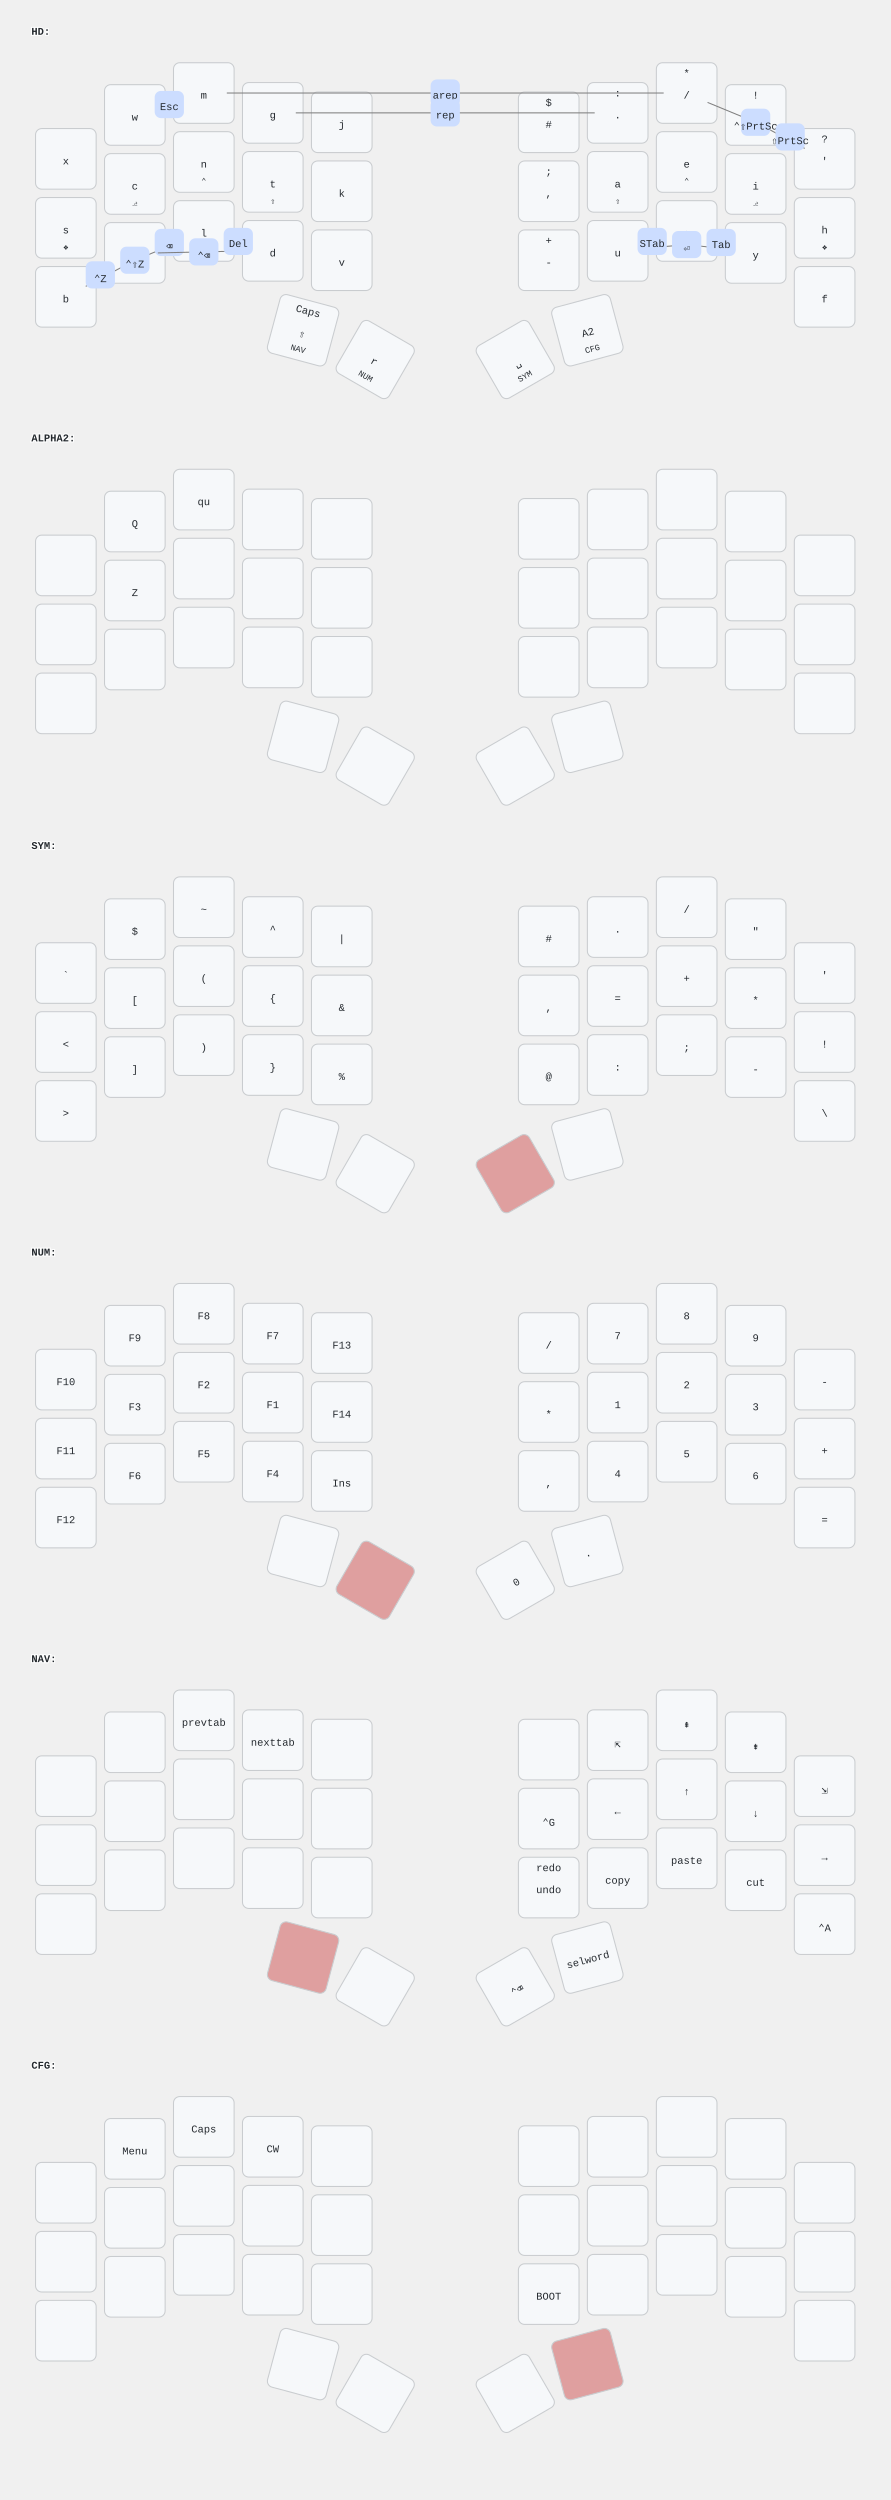
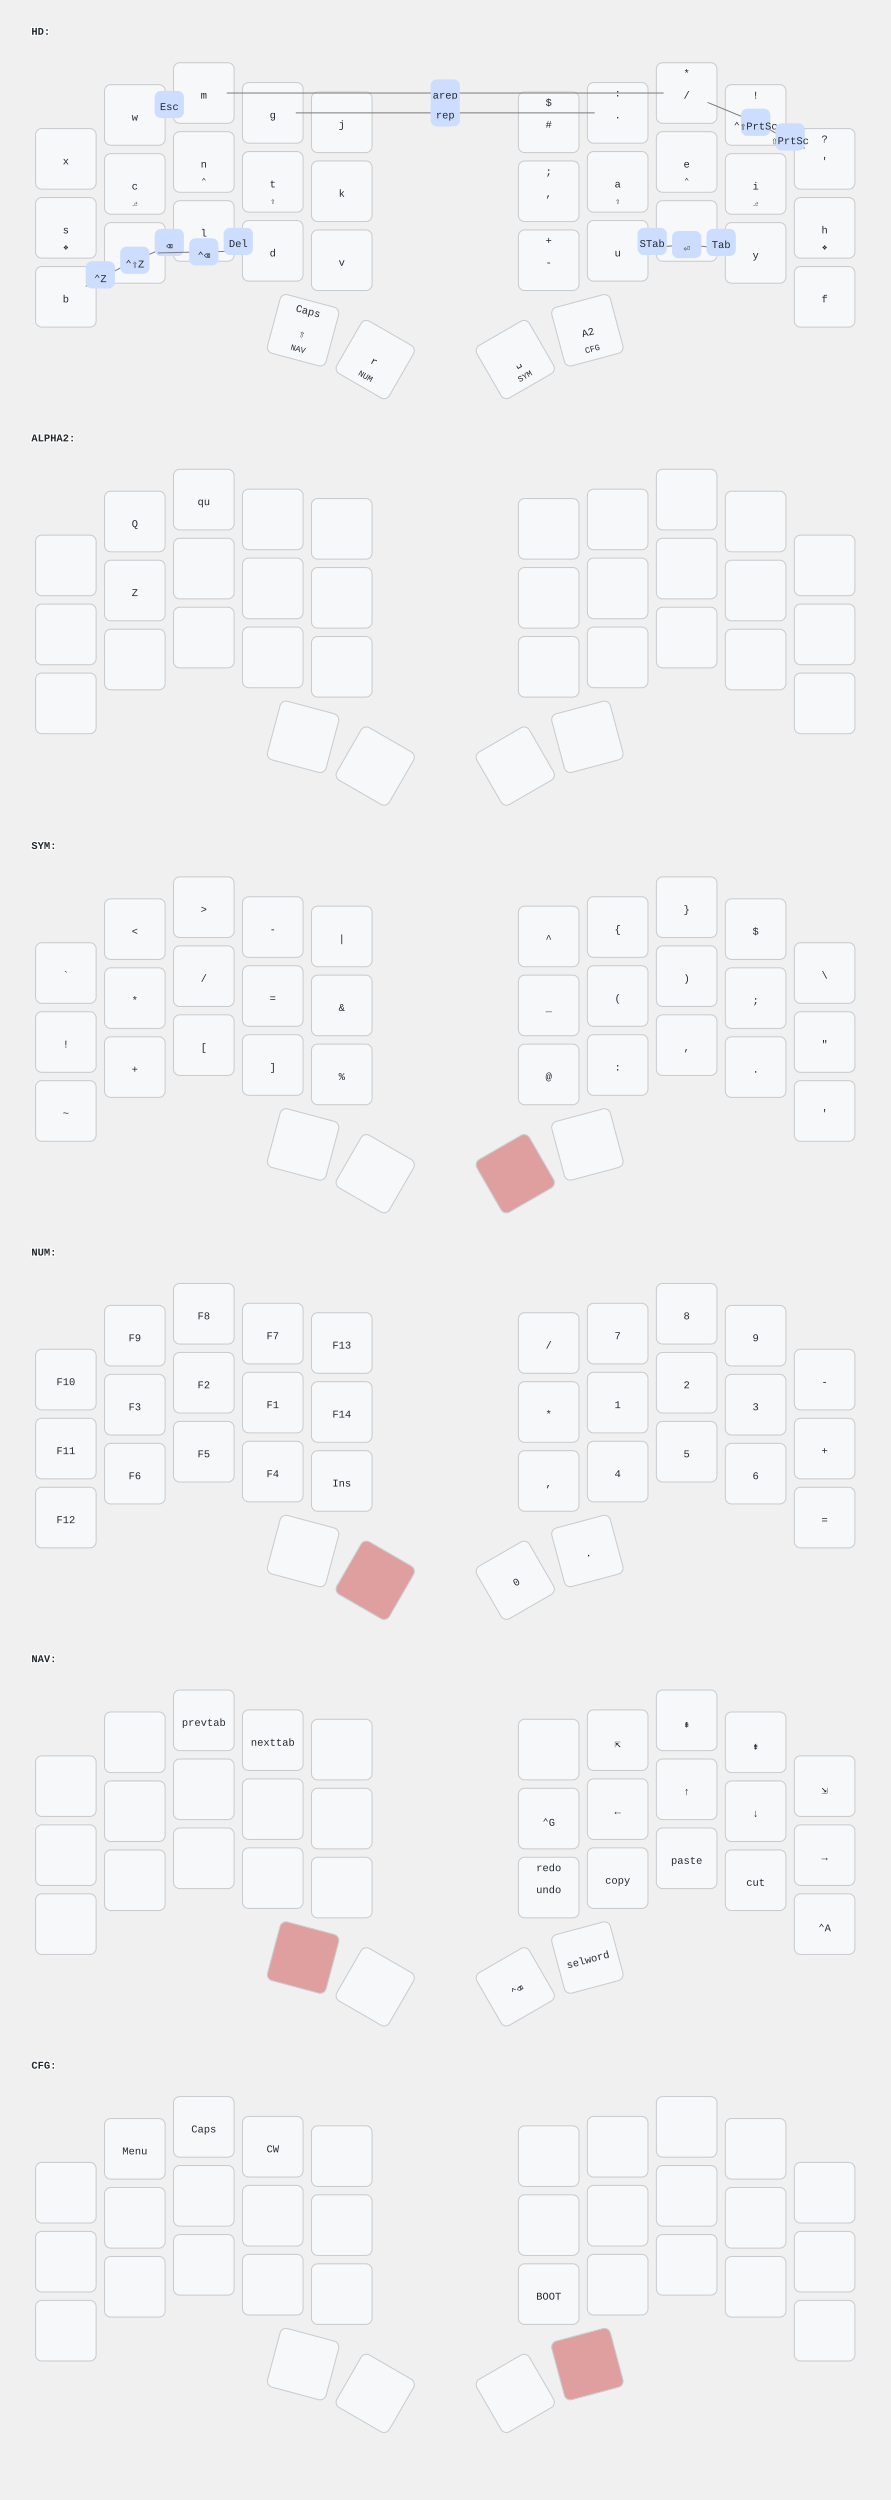
<svg xmlns="http://www.w3.org/2000/svg" width="852" height="2392" viewBox="0 0 852 2392" class="keymap">
  <style>/* inherit to force styles through use tags */
svg path {
    fill: inherit;
}

/* font and background color specifications */
svg.keymap {
    font-family: SFMono-Regular,Consolas,Liberation Mono,Menlo,monospace;
    font-size: 10px;
    font-kerning: normal;
    text-rendering: optimizeLegibility;
    fill: #24292e;
}

/* default key styling */
rect.key {
    fill: #f6f8fa;
    stroke: #c9cccf;
    stroke-width: 1;
}

/* default key side styling, only used is draw_key_sides is set */
rect.side {
    filter: brightness(90%);
}

/* color accent for combo boxes */
rect.combo, rect.combo-separate {
    fill: #cdf;
}

/* color accent for held keys */
rect.held, rect.combo.held {
    fill: #df9f9f;
}

/* color accent for ghost (optional) keys */
rect.ghost, rect.combo.ghost {
    stroke-dasharray: 4, 4;
    stroke-width: 2;
}

text {
    text-anchor: middle;
    dominant-baseline: hanging;
}

/* styling for layer labels */
text.label {
    font-weight: bold;
    text-anchor: start;
    stroke: white;
    stroke-width: 2;
    paint-order: stroke;
}

/* styling for combo tap, and key hold/shifted label text */
text.combo, text.hold, text.shifted {
    font-size: 10px;
}

/* styling for hold label text */
text.hold {
    font-size: 8px;
}

text.hold {
    text-anchor: middle;
    dominant-baseline: auto;
}

text.shifted {
    text-anchor: middle;
    dominant-baseline: hanging;
}

/* styling for hold/shifted label text in combo box */
text.combo.hold, text.combo.shifted {
    font-size: 8px;
}

/* lighter symbol for transparent keys */
text.trans {
    fill: #7b7e81;
}

/* styling for combo dendrons */
path.combo {
    stroke-width: 1;
    stroke: gray;
    fill: none;
}

/* Start Tabler Icons Cleanup */
/* cannot use height/width with glyphs */
.icon-tabler &gt; path {
    fill: inherit;
    stroke: inherit;
    stroke-width: 2;
}
/* hide tabler's default box */
.icon-tabler &gt; path[stroke="none"][fill="none"] {
    visibility: hidden;
}
/* End Tabler Icons Cleanup */
</style>
  <g transform="translate(30, 0)" class="layer-HD">
    <text x="0" y="28" class="label" id="HD">HD:</text>
    <g transform="translate(0, 56)">
      <g transform="translate(33, 96)" class="key keypos-0">
        <rect rx="6" ry="6" x="-29" y="-29" width="58" height="58" class="key" />
        <text x="0" y="0" class="key tap">x</text>
      </g>
      <g transform="translate(99, 54)" class="key keypos-1">
        <rect rx="6" ry="6" x="-29" y="-29" width="58" height="58" class="key" />
        <text x="0" y="0" class="key tap">w</text>
      </g>
      <g transform="translate(165, 33)" class="key keypos-2">
        <rect rx="6" ry="6" x="-29" y="-29" width="58" height="58" class="key" />
        <text x="0" y="0" class="key tap">m</text>
      </g>
      <g transform="translate(231, 52)" class="key keypos-3">
        <rect rx="6" ry="6" x="-29" y="-29" width="58" height="58" class="key" />
        <text x="0" y="0" class="key tap">g</text>
      </g>
      <g transform="translate(297, 61)" class="key keypos-4">
        <rect rx="6" ry="6" x="-29" y="-29" width="58" height="58" class="key" />
        <text x="0" y="0" class="key tap">j</text>
      </g>
      <g transform="translate(495, 61)" class="key keypos-5">
        <rect rx="6" ry="6" x="-29" y="-29" width="58" height="58" class="key" />
        <text x="0" y="0" class="key tap">#</text>
        <text x="0" y="-21" class="key shifted">$</text>
      </g>
      <g transform="translate(561, 52)" class="key keypos-6">
        <rect rx="6" ry="6" x="-29" y="-29" width="58" height="58" class="key" />
        <text x="0" y="0" class="key tap">.</text>
        <text x="0" y="-21" class="key shifted">:</text>
      </g>
      <g transform="translate(627, 33)" class="key keypos-7">
        <rect rx="6" ry="6" x="-29" y="-29" width="58" height="58" class="key" />
        <text x="0" y="0" class="key tap">/</text>
        <text x="0" y="-21" class="key shifted">*</text>
      </g>
      <g transform="translate(693, 54)" class="key keypos-8">
        <rect rx="6" ry="6" x="-29" y="-29" width="58" height="58" class="key" />
        <text x="0" y="0" class="key tap">"</text>
        <text x="0" y="-21" class="key shifted">!</text>
      </g>
      <g transform="translate(759, 96)" class="key keypos-9">
        <rect rx="6" ry="6" x="-29" y="-29" width="58" height="58" class="key" />
        <text x="0" y="0" class="key tap">'</text>
        <text x="0" y="-21" class="key shifted">?</text>
      </g>
      <g transform="translate(33, 162)" class="key keypos-10">
        <rect rx="6" ry="6" x="-29" y="-29" width="58" height="58" class="key" />
        <text x="0" y="0" class="key tap">s</text>
        <text x="0" y="21" class="key hold">❖</text>
      </g>
      <g transform="translate(99, 120)" class="key keypos-11">
        <rect rx="6" ry="6" x="-29" y="-29" width="58" height="58" class="key" />
        <text x="0" y="0" class="key tap">c</text>
        <text x="0" y="21" class="key hold">⎇</text>
      </g>
      <g transform="translate(165, 99)" class="key keypos-12">
        <rect rx="6" ry="6" x="-29" y="-29" width="58" height="58" class="key" />
        <text x="0" y="0" class="key tap">n</text>
        <text x="0" y="21" class="key hold">⌃</text>
      </g>
      <g transform="translate(231, 118)" class="key keypos-13">
        <rect rx="6" ry="6" x="-29" y="-29" width="58" height="58" class="key" />
        <text x="0" y="0" class="key tap">t</text>
        <text x="0" y="21" class="key hold">⇧</text>
      </g>
      <g transform="translate(297, 127)" class="key keypos-14">
        <rect rx="6" ry="6" x="-29" y="-29" width="58" height="58" class="key" />
        <text x="0" y="0" class="key tap">k</text>
      </g>
      <g transform="translate(495, 127)" class="key keypos-15">
        <rect rx="6" ry="6" x="-29" y="-29" width="58" height="58" class="key" />
        <text x="0" y="0" class="key tap">,</text>
        <text x="0" y="-21" class="key shifted">;</text>
      </g>
      <g transform="translate(561, 118)" class="key keypos-16">
        <rect rx="6" ry="6" x="-29" y="-29" width="58" height="58" class="key" />
        <text x="0" y="0" class="key tap">a</text>
        <text x="0" y="21" class="key hold">⇧</text>
      </g>
      <g transform="translate(627, 99)" class="key keypos-17">
        <rect rx="6" ry="6" x="-29" y="-29" width="58" height="58" class="key" />
        <text x="0" y="0" class="key tap">e</text>
        <text x="0" y="21" class="key hold">⌃</text>
      </g>
      <g transform="translate(693, 120)" class="key keypos-18">
        <rect rx="6" ry="6" x="-29" y="-29" width="58" height="58" class="key" />
        <text x="0" y="0" class="key tap">i</text>
        <text x="0" y="21" class="key hold">⎇</text>
      </g>
      <g transform="translate(759, 162)" class="key keypos-19">
        <rect rx="6" ry="6" x="-29" y="-29" width="58" height="58" class="key" />
        <text x="0" y="0" class="key tap">h</text>
        <text x="0" y="21" class="key hold">❖</text>
      </g>
      <g transform="translate(33, 228)" class="key keypos-20">
        <rect rx="6" ry="6" x="-29" y="-29" width="58" height="58" class="key" />
        <text x="0" y="0" class="key tap">b</text>
      </g>
      <g transform="translate(99, 186)" class="key keypos-21">
        <rect rx="6" ry="6" x="-29" y="-29" width="58" height="58" class="key" />
        <text x="0" y="0" class="key tap">p</text>
      </g>
      <g transform="translate(165, 165)" class="key keypos-22">
        <rect rx="6" ry="6" x="-29" y="-29" width="58" height="58" class="key" />
        <text x="0" y="0" class="key tap">l</text>
      </g>
      <g transform="translate(231, 184)" class="key keypos-23">
        <rect rx="6" ry="6" x="-29" y="-29" width="58" height="58" class="key" />
        <text x="0" y="0" class="key tap">d</text>
      </g>
      <g transform="translate(297, 193)" class="key keypos-24">
        <rect rx="6" ry="6" x="-29" y="-29" width="58" height="58" class="key" />
        <text x="0" y="0" class="key tap">v</text>
      </g>
      <g transform="translate(495, 193)" class="key keypos-25">
        <rect rx="6" ry="6" x="-29" y="-29" width="58" height="58" class="key" />
        <text x="0" y="0" class="key tap">-</text>
        <text x="0" y="-21" class="key shifted">+</text>
      </g>
      <g transform="translate(561, 184)" class="key keypos-26">
        <rect rx="6" ry="6" x="-29" y="-29" width="58" height="58" class="key" />
        <text x="0" y="0" class="key tap">u</text>
      </g>
      <g transform="translate(627, 165)" class="key keypos-27">
        <rect rx="6" ry="6" x="-29" y="-29" width="58" height="58" class="key" />
        <text x="0" y="0" class="key tap">o</text>
      </g>
      <g transform="translate(693, 186)" class="key keypos-28">
        <rect rx="6" ry="6" x="-29" y="-29" width="58" height="58" class="key" />
        <text x="0" y="0" class="key tap">y</text>
      </g>
      <g transform="translate(759, 228)" class="key keypos-29">
        <rect rx="6" ry="6" x="-29" y="-29" width="58" height="58" class="key" />
        <text x="0" y="0" class="key tap">f</text>
      </g>
      <g transform="translate(260, 260) rotate(15.0)" class="key keypos-30">
        <rect rx="6" ry="6" x="-29" y="-29" width="58" height="58" class="key" />
        <text x="0" y="0" class="key tap">⇧</text>
        <a href="#NAV">
          <text x="0" y="21" class="key hold layer-activator">NAV</text>
        </a>
        <text x="0" y="-21" class="key shifted">Caps</text>
      </g>
      <g transform="translate(329, 288) rotate(30.0)" class="key keypos-31">
        <rect rx="6" ry="6" x="-29" y="-29" width="58" height="58" class="key" />
        <text x="0" y="0" class="key tap">r</text>
        <a href="#NUM">
          <text x="0" y="21" class="key hold layer-activator">NUM</text>
        </a>
      </g>
      <g transform="translate(463, 288) rotate(-30.0)" class="key keypos-32">
        <rect rx="6" ry="6" x="-29" y="-29" width="58" height="58" class="key" />
        <text x="0" y="0" class="key tap">␣</text>
        <a href="#SYM">
          <text x="0" y="21" class="key hold layer-activator">SYM</text>
        </a>
      </g>
      <g transform="translate(532, 260) rotate(-15.0)" class="key keypos-33">
        <rect rx="6" ry="6" x="-29" y="-29" width="58" height="58" class="key" />
        <text x="0" y="0" class="key tap">A2</text>
        <a href="#CFG">
          <text x="0" y="21" class="key hold layer-activator">CFG</text>
        </a>
      </g>
      <g class="combo combopos-0">
        <rect rx="6" ry="6" x="118" y="31" width="28" height="26" class="combo" />
        <text x="132" y="44" class="combo tap">Esc</text>
      </g>
      <g class="combo combopos-1">
        <path d="M396,33 l-209,0" class="combo" />
        <path d="M396,33 l209,0" class="combo" />
        <rect rx="6" ry="6" x="382" y="20" width="28" height="26" class="combo" />
        <text x="396" y="33" class="combo tap">arep</text>
      </g>
      <g class="combo combopos-2">
        <path d="M396,52 l-143,0" class="combo" />
        <path d="M396,52 l143,0" class="combo" />
        <rect rx="6" ry="6" x="382" y="39" width="28" height="26" class="combo" />
        <text x="396" y="52" class="combo tap">rep</text>
      </g>
      <g class="combo combopos-3">
        <path d="M693,61 l-46,-19" class="combo" />
        <path d="M693,61 l47,25" class="combo" />
        <rect rx="6" ry="6" x="679" y="48" width="28" height="26" class="combo" />
        <text x="693" y="61" class="combo tap">⌃⇧PrtSc</text>
      </g>
      <g class="combo combopos-4">
        <rect rx="6" ry="6" x="712" y="62" width="28" height="26" class="combo" />
        <text x="726" y="75" class="combo tap">⇧PrtSc</text>
      </g>
      <g class="combo combopos-5">
        <path d="M99,193 l-47,25" class="combo" />
        <path d="M99,193 l46,-19" class="combo" />
        <rect rx="6" ry="6" x="85" y="180" width="28" height="26" class="combo" />
        <text x="99" y="193" class="combo tap">⌃⇧Z</text>
      </g>
      <g class="combo combopos-6">
        <rect rx="6" ry="6" x="52" y="194" width="28" height="26" class="combo" />
        <text x="66" y="207" class="combo tap">⌃Z</text>
      </g>
      <g class="combo combopos-7">
        <rect rx="6" ry="6" x="118" y="163" width="28" height="26" class="combo" />
        <text x="132" y="176" class="combo tap">⌫</text>
      </g>
      <g class="combo combopos-8">
        <path d="M165,185 l-44,1" class="combo" />
        <path d="M165,185 l44,-1" class="combo" />
        <rect rx="6" ry="6" x="151" y="172" width="28" height="26" class="combo" />
        <text x="165" y="185" class="combo tap">⌃⌫</text>
      </g>
      <g class="combo combopos-9">
        <rect rx="6" ry="6" x="184" y="162" width="28" height="26" class="combo" />
        <text x="198" y="175" class="combo tap">Del</text>
      </g>
      <g class="combo combopos-10">
        <path d="M627,178 l-44,4" class="combo" />
        <path d="M627,178 l44,5" class="combo" />
        <rect rx="6" ry="6" x="613" y="165" width="28" height="26" class="combo" />
        <text x="627" y="178" class="combo tap">⏎</text>
      </g>
      <g class="combo combopos-11">
        <rect rx="6" ry="6" x="580" y="162" width="28" height="26" class="combo" />
        <text x="594" y="175" class="combo tap">STab</text>
      </g>
      <g class="combo combopos-12">
        <rect rx="6" ry="6" x="646" y="163" width="28" height="26" class="combo" />
        <text x="660" y="176" class="combo tap">Tab</text>
      </g>
    </g>
  </g>
  <g transform="translate(30, 389)" class="layer-ALPHA2">
    <text x="0" y="28" class="label" id="ALPHA2">ALPHA2:</text>
    <g transform="translate(0, 56)">
      <g transform="translate(33, 96)" class="key keypos-0">
        <rect rx="6" ry="6" x="-29" y="-29" width="58" height="58" class="key" />
      </g>
      <g transform="translate(99, 54)" class="key keypos-1">
        <rect rx="6" ry="6" x="-29" y="-29" width="58" height="58" class="key" />
        <text x="0" y="0" class="key tap">Q</text>
      </g>
      <g transform="translate(165, 33)" class="key keypos-2">
        <rect rx="6" ry="6" x="-29" y="-29" width="58" height="58" class="key" />
        <text x="0" y="0" class="key tap">qu</text>
      </g>
      <g transform="translate(231, 52)" class="key keypos-3">
        <rect rx="6" ry="6" x="-29" y="-29" width="58" height="58" class="key" />
      </g>
      <g transform="translate(297, 61)" class="key keypos-4">
        <rect rx="6" ry="6" x="-29" y="-29" width="58" height="58" class="key" />
      </g>
      <g transform="translate(495, 61)" class="key keypos-5">
        <rect rx="6" ry="6" x="-29" y="-29" width="58" height="58" class="key" />
      </g>
      <g transform="translate(561, 52)" class="key keypos-6">
        <rect rx="6" ry="6" x="-29" y="-29" width="58" height="58" class="key" />
      </g>
      <g transform="translate(627, 33)" class="key keypos-7">
        <rect rx="6" ry="6" x="-29" y="-29" width="58" height="58" class="key" />
      </g>
      <g transform="translate(693, 54)" class="key keypos-8">
        <rect rx="6" ry="6" x="-29" y="-29" width="58" height="58" class="key" />
      </g>
      <g transform="translate(759, 96)" class="key keypos-9">
        <rect rx="6" ry="6" x="-29" y="-29" width="58" height="58" class="key" />
      </g>
      <g transform="translate(33, 162)" class="key keypos-10">
        <rect rx="6" ry="6" x="-29" y="-29" width="58" height="58" class="key" />
      </g>
      <g transform="translate(99, 120)" class="key keypos-11">
        <rect rx="6" ry="6" x="-29" y="-29" width="58" height="58" class="key" />
        <text x="0" y="0" class="key tap">Z</text>
      </g>
      <g transform="translate(165, 99)" class="key keypos-12">
        <rect rx="6" ry="6" x="-29" y="-29" width="58" height="58" class="key" />
      </g>
      <g transform="translate(231, 118)" class="key keypos-13">
        <rect rx="6" ry="6" x="-29" y="-29" width="58" height="58" class="key" />
      </g>
      <g transform="translate(297, 127)" class="key keypos-14">
        <rect rx="6" ry="6" x="-29" y="-29" width="58" height="58" class="key" />
      </g>
      <g transform="translate(495, 127)" class="key keypos-15">
        <rect rx="6" ry="6" x="-29" y="-29" width="58" height="58" class="key" />
      </g>
      <g transform="translate(561, 118)" class="key keypos-16">
        <rect rx="6" ry="6" x="-29" y="-29" width="58" height="58" class="key" />
      </g>
      <g transform="translate(627, 99)" class="key keypos-17">
        <rect rx="6" ry="6" x="-29" y="-29" width="58" height="58" class="key" />
      </g>
      <g transform="translate(693, 120)" class="key keypos-18">
        <rect rx="6" ry="6" x="-29" y="-29" width="58" height="58" class="key" />
      </g>
      <g transform="translate(759, 162)" class="key keypos-19">
        <rect rx="6" ry="6" x="-29" y="-29" width="58" height="58" class="key" />
      </g>
      <g transform="translate(33, 228)" class="key keypos-20">
        <rect rx="6" ry="6" x="-29" y="-29" width="58" height="58" class="key" />
      </g>
      <g transform="translate(99, 186)" class="key keypos-21">
        <rect rx="6" ry="6" x="-29" y="-29" width="58" height="58" class="key" />
      </g>
      <g transform="translate(165, 165)" class="key keypos-22">
        <rect rx="6" ry="6" x="-29" y="-29" width="58" height="58" class="key" />
      </g>
      <g transform="translate(231, 184)" class="key keypos-23">
        <rect rx="6" ry="6" x="-29" y="-29" width="58" height="58" class="key" />
      </g>
      <g transform="translate(297, 193)" class="key keypos-24">
        <rect rx="6" ry="6" x="-29" y="-29" width="58" height="58" class="key" />
      </g>
      <g transform="translate(495, 193)" class="key keypos-25">
        <rect rx="6" ry="6" x="-29" y="-29" width="58" height="58" class="key" />
      </g>
      <g transform="translate(561, 184)" class="key keypos-26">
        <rect rx="6" ry="6" x="-29" y="-29" width="58" height="58" class="key" />
      </g>
      <g transform="translate(627, 165)" class="key keypos-27">
        <rect rx="6" ry="6" x="-29" y="-29" width="58" height="58" class="key" />
      </g>
      <g transform="translate(693, 186)" class="key keypos-28">
        <rect rx="6" ry="6" x="-29" y="-29" width="58" height="58" class="key" />
      </g>
      <g transform="translate(759, 228)" class="key keypos-29">
        <rect rx="6" ry="6" x="-29" y="-29" width="58" height="58" class="key" />
      </g>
      <g transform="translate(260, 260) rotate(15.0)" class="key keypos-30">
        <rect rx="6" ry="6" x="-29" y="-29" width="58" height="58" class="key" />
      </g>
      <g transform="translate(329, 288) rotate(30.0)" class="key keypos-31">
        <rect rx="6" ry="6" x="-29" y="-29" width="58" height="58" class="key" />
      </g>
      <g transform="translate(463, 288) rotate(-30.0)" class="key keypos-32">
        <rect rx="6" ry="6" x="-29" y="-29" width="58" height="58" class="key" />
      </g>
      <g transform="translate(532, 260) rotate(-15.0)" class="key keypos-33">
        <rect rx="6" ry="6" x="-29" y="-29" width="58" height="58" class="key" />
      </g>
    </g>
  </g>
  <g transform="translate(30, 779)" class="layer-SYM">
    <text x="0" y="28" class="label" id="SYM">SYM:</text>
    <g transform="translate(0, 56)">
      <g transform="translate(33, 96)" class="key keypos-0">
        <rect rx="6" ry="6" x="-29" y="-29" width="58" height="58" class="key" />
        <text x="0" y="0" class="key tap">`</text>
      </g>
      <g transform="translate(99, 54)" class="key keypos-1">
        <rect rx="6" ry="6" x="-29" y="-29" width="58" height="58" class="key" />
+         <text x="0" y="0" class="key tap">&lt;</text>
+       </g>
+       <g transform="translate(165, 33)" class="key keypos-2">
+         <rect rx="6" ry="6" x="-29" y="-29" width="58" height="58" class="key" />
+         <text x="0" y="0" class="key tap">&gt;</text>
+       </g>
+       <g transform="translate(231, 52)" class="key keypos-3">
+         <rect rx="6" ry="6" x="-29" y="-29" width="58" height="58" class="key" />
+         <text x="0" y="0" class="key tap">-</text>
+       </g>
+       <g transform="translate(297, 61)" class="key keypos-4">
+         <rect rx="6" ry="6" x="-29" y="-29" width="58" height="58" class="key" />
+         <text x="0" y="0" class="key tap">|</text>
+       </g>
+       <g transform="translate(495, 61)" class="key keypos-5">
+         <rect rx="6" ry="6" x="-29" y="-29" width="58" height="58" class="key" />
+         <text x="0" y="0" class="key tap">^</text>
+       </g>
+       <g transform="translate(561, 52)" class="key keypos-6">
+         <rect rx="6" ry="6" x="-29" y="-29" width="58" height="58" class="key" />
+         <text x="0" y="0" class="key tap">{</text>
+       </g>
+       <g transform="translate(627, 33)" class="key keypos-7">
+         <rect rx="6" ry="6" x="-29" y="-29" width="58" height="58" class="key" />
+         <text x="0" y="0" class="key tap">}</text>
+       </g>
+       <g transform="translate(693, 54)" class="key keypos-8">
+         <rect rx="6" ry="6" x="-29" y="-29" width="58" height="58" class="key" />
        <text x="0" y="0" class="key tap">$</text>
      </g>
-       <g transform="translate(165, 33)" class="key keypos-2">
+       <g transform="translate(759, 96)" class="key keypos-9">
+         <rect rx="6" ry="6" x="-29" y="-29" width="58" height="58" class="key" />
+         <text x="0" y="0" class="key tap">\</text>
+       </g>
+       <g transform="translate(33, 162)" class="key keypos-10">
+         <rect rx="6" ry="6" x="-29" y="-29" width="58" height="58" class="key" />
+         <text x="0" y="0" class="key tap">!</text>
+       </g>
+       <g transform="translate(99, 120)" class="key keypos-11">
+         <rect rx="6" ry="6" x="-29" y="-29" width="58" height="58" class="key" />
+         <text x="0" y="0" class="key tap">*</text>
+       </g>
+       <g transform="translate(165, 99)" class="key keypos-12">
+         <rect rx="6" ry="6" x="-29" y="-29" width="58" height="58" class="key" />
+         <text x="0" y="0" class="key tap">/</text>
+       </g>
+       <g transform="translate(231, 118)" class="key keypos-13">
+         <rect rx="6" ry="6" x="-29" y="-29" width="58" height="58" class="key" />
+         <text x="0" y="0" class="key tap">=</text>
+       </g>
+       <g transform="translate(297, 127)" class="key keypos-14">
+         <rect rx="6" ry="6" x="-29" y="-29" width="58" height="58" class="key" />
+         <text x="0" y="0" class="key tap">&amp;</text>
+       </g>
+       <g transform="translate(495, 127)" class="key keypos-15">
+         <rect rx="6" ry="6" x="-29" y="-29" width="58" height="58" class="key" />
+         <text x="0" y="0" class="key tap">_</text>
+       </g>
+       <g transform="translate(561, 118)" class="key keypos-16">
+         <rect rx="6" ry="6" x="-29" y="-29" width="58" height="58" class="key" />
+         <text x="0" y="0" class="key tap">(</text>
+       </g>
+       <g transform="translate(627, 99)" class="key keypos-17">
+         <rect rx="6" ry="6" x="-29" y="-29" width="58" height="58" class="key" />
+         <text x="0" y="0" class="key tap">)</text>
+       </g>
+       <g transform="translate(693, 120)" class="key keypos-18">
+         <rect rx="6" ry="6" x="-29" y="-29" width="58" height="58" class="key" />
+         <text x="0" y="0" class="key tap">;</text>
+       </g>
+       <g transform="translate(759, 162)" class="key keypos-19">
+         <rect rx="6" ry="6" x="-29" y="-29" width="58" height="58" class="key" />
+         <text x="0" y="0" class="key tap">"</text>
+       </g>
+       <g transform="translate(33, 228)" class="key keypos-20">
        <rect rx="6" ry="6" x="-29" y="-29" width="58" height="58" class="key" />
        <text x="0" y="0" class="key tap">~</text>
      </g>
-       <g transform="translate(231, 52)" class="key keypos-3">
-         <rect rx="6" ry="6" x="-29" y="-29" width="58" height="58" class="key" />
-         <text x="0" y="0" class="key tap">^</text>
-       </g>
-       <g transform="translate(297, 61)" class="key keypos-4">
-         <rect rx="6" ry="6" x="-29" y="-29" width="58" height="58" class="key" />
-         <text x="0" y="0" class="key tap">|</text>
-       </g>
-       <g transform="translate(495, 61)" class="key keypos-5">
-         <rect rx="6" ry="6" x="-29" y="-29" width="58" height="58" class="key" />
-         <text x="0" y="0" class="key tap">#</text>
-       </g>
-       <g transform="translate(561, 52)" class="key keypos-6">
+       <g transform="translate(99, 186)" class="key keypos-21">
+         <rect rx="6" ry="6" x="-29" y="-29" width="58" height="58" class="key" />
+         <text x="0" y="0" class="key tap">+</text>
+       </g>
+       <g transform="translate(165, 165)" class="key keypos-22">
+         <rect rx="6" ry="6" x="-29" y="-29" width="58" height="58" class="key" />
+         <text x="0" y="0" class="key tap">[</text>
+       </g>
+       <g transform="translate(231, 184)" class="key keypos-23">
+         <rect rx="6" ry="6" x="-29" y="-29" width="58" height="58" class="key" />
+         <text x="0" y="0" class="key tap">]</text>
+       </g>
+       <g transform="translate(297, 193)" class="key keypos-24">
+         <rect rx="6" ry="6" x="-29" y="-29" width="58" height="58" class="key" />
+         <text x="0" y="0" class="key tap">%</text>
+       </g>
+       <g transform="translate(495, 193)" class="key keypos-25">
+         <rect rx="6" ry="6" x="-29" y="-29" width="58" height="58" class="key" />
+         <text x="0" y="0" class="key tap">@</text>
+       </g>
+       <g transform="translate(561, 184)" class="key keypos-26">
+         <rect rx="6" ry="6" x="-29" y="-29" width="58" height="58" class="key" />
+         <text x="0" y="0" class="key tap">:</text>
+       </g>
+       <g transform="translate(627, 165)" class="key keypos-27">
+         <rect rx="6" ry="6" x="-29" y="-29" width="58" height="58" class="key" />
+         <text x="0" y="0" class="key tap">,</text>
+       </g>
+       <g transform="translate(693, 186)" class="key keypos-28">
        <rect rx="6" ry="6" x="-29" y="-29" width="58" height="58" class="key" />
        <text x="0" y="0" class="key tap">.</text>
      </g>
-       <g transform="translate(627, 33)" class="key keypos-7">
-         <rect rx="6" ry="6" x="-29" y="-29" width="58" height="58" class="key" />
-         <text x="0" y="0" class="key tap">/</text>
-       </g>
-       <g transform="translate(693, 54)" class="key keypos-8">
-         <rect rx="6" ry="6" x="-29" y="-29" width="58" height="58" class="key" />
-         <text x="0" y="0" class="key tap">"</text>
-       </g>
-       <g transform="translate(759, 96)" class="key keypos-9">
+       <g transform="translate(759, 228)" class="key keypos-29">
        <rect rx="6" ry="6" x="-29" y="-29" width="58" height="58" class="key" />
        <text x="0" y="0" class="key tap">'</text>
-       </g>
-       <g transform="translate(33, 162)" class="key keypos-10">
-         <rect rx="6" ry="6" x="-29" y="-29" width="58" height="58" class="key" />
-         <text x="0" y="0" class="key tap">&lt;</text>
-       </g>
-       <g transform="translate(99, 120)" class="key keypos-11">
-         <rect rx="6" ry="6" x="-29" y="-29" width="58" height="58" class="key" />
-         <text x="0" y="0" class="key tap">[</text>
-       </g>
-       <g transform="translate(165, 99)" class="key keypos-12">
-         <rect rx="6" ry="6" x="-29" y="-29" width="58" height="58" class="key" />
-         <text x="0" y="0" class="key tap">(</text>
-       </g>
-       <g transform="translate(231, 118)" class="key keypos-13">
-         <rect rx="6" ry="6" x="-29" y="-29" width="58" height="58" class="key" />
-         <text x="0" y="0" class="key tap">{</text>
-       </g>
-       <g transform="translate(297, 127)" class="key keypos-14">
-         <rect rx="6" ry="6" x="-29" y="-29" width="58" height="58" class="key" />
-         <text x="0" y="0" class="key tap">&amp;</text>
-       </g>
-       <g transform="translate(495, 127)" class="key keypos-15">
-         <rect rx="6" ry="6" x="-29" y="-29" width="58" height="58" class="key" />
-         <text x="0" y="0" class="key tap">,</text>
-       </g>
-       <g transform="translate(561, 118)" class="key keypos-16">
-         <rect rx="6" ry="6" x="-29" y="-29" width="58" height="58" class="key" />
-         <text x="0" y="0" class="key tap">=</text>
-       </g>
-       <g transform="translate(627, 99)" class="key keypos-17">
-         <rect rx="6" ry="6" x="-29" y="-29" width="58" height="58" class="key" />
-         <text x="0" y="0" class="key tap">+</text>
-       </g>
-       <g transform="translate(693, 120)" class="key keypos-18">
-         <rect rx="6" ry="6" x="-29" y="-29" width="58" height="58" class="key" />
-         <text x="0" y="0" class="key tap">*</text>
-       </g>
-       <g transform="translate(759, 162)" class="key keypos-19">
-         <rect rx="6" ry="6" x="-29" y="-29" width="58" height="58" class="key" />
-         <text x="0" y="0" class="key tap">!</text>
-       </g>
-       <g transform="translate(33, 228)" class="key keypos-20">
-         <rect rx="6" ry="6" x="-29" y="-29" width="58" height="58" class="key" />
-         <text x="0" y="0" class="key tap">&gt;</text>
-       </g>
-       <g transform="translate(99, 186)" class="key keypos-21">
-         <rect rx="6" ry="6" x="-29" y="-29" width="58" height="58" class="key" />
-         <text x="0" y="0" class="key tap">]</text>
-       </g>
-       <g transform="translate(165, 165)" class="key keypos-22">
-         <rect rx="6" ry="6" x="-29" y="-29" width="58" height="58" class="key" />
-         <text x="0" y="0" class="key tap">)</text>
-       </g>
-       <g transform="translate(231, 184)" class="key keypos-23">
-         <rect rx="6" ry="6" x="-29" y="-29" width="58" height="58" class="key" />
-         <text x="0" y="0" class="key tap">}</text>
-       </g>
-       <g transform="translate(297, 193)" class="key keypos-24">
-         <rect rx="6" ry="6" x="-29" y="-29" width="58" height="58" class="key" />
-         <text x="0" y="0" class="key tap">%</text>
-       </g>
-       <g transform="translate(495, 193)" class="key keypos-25">
-         <rect rx="6" ry="6" x="-29" y="-29" width="58" height="58" class="key" />
-         <text x="0" y="0" class="key tap">@</text>
-       </g>
-       <g transform="translate(561, 184)" class="key keypos-26">
-         <rect rx="6" ry="6" x="-29" y="-29" width="58" height="58" class="key" />
-         <text x="0" y="0" class="key tap">:</text>
-       </g>
-       <g transform="translate(627, 165)" class="key keypos-27">
-         <rect rx="6" ry="6" x="-29" y="-29" width="58" height="58" class="key" />
-         <text x="0" y="0" class="key tap">;</text>
-       </g>
-       <g transform="translate(693, 186)" class="key keypos-28">
-         <rect rx="6" ry="6" x="-29" y="-29" width="58" height="58" class="key" />
-         <text x="0" y="0" class="key tap">-</text>
-       </g>
-       <g transform="translate(759, 228)" class="key keypos-29">
-         <rect rx="6" ry="6" x="-29" y="-29" width="58" height="58" class="key" />
-         <text x="0" y="0" class="key tap">\</text>
      </g>
      <g transform="translate(260, 260) rotate(15.0)" class="key keypos-30">
        <rect rx="6" ry="6" x="-29" y="-29" width="58" height="58" class="key" />
      </g>
      <g transform="translate(329, 288) rotate(30.0)" class="key keypos-31">
        <rect rx="6" ry="6" x="-29" y="-29" width="58" height="58" class="key" />
      </g>
      <g transform="translate(463, 288) rotate(-30.0)" class="key held keypos-32">
        <rect rx="6" ry="6" x="-29" y="-29" width="58" height="58" class="key held" />
      </g>
      <g transform="translate(532, 260) rotate(-15.0)" class="key keypos-33">
        <rect rx="6" ry="6" x="-29" y="-29" width="58" height="58" class="key" />
      </g>
    </g>
  </g>
  <g transform="translate(30, 1168)" class="layer-NUM">
    <text x="0" y="28" class="label" id="NUM">NUM:</text>
    <g transform="translate(0, 56)">
      <g transform="translate(33, 96)" class="key keypos-0">
        <rect rx="6" ry="6" x="-29" y="-29" width="58" height="58" class="key" />
        <text x="0" y="0" class="key tap">F10</text>
      </g>
      <g transform="translate(99, 54)" class="key keypos-1">
        <rect rx="6" ry="6" x="-29" y="-29" width="58" height="58" class="key" />
        <text x="0" y="0" class="key tap">F9</text>
      </g>
      <g transform="translate(165, 33)" class="key keypos-2">
        <rect rx="6" ry="6" x="-29" y="-29" width="58" height="58" class="key" />
        <text x="0" y="0" class="key tap">F8</text>
      </g>
      <g transform="translate(231, 52)" class="key keypos-3">
        <rect rx="6" ry="6" x="-29" y="-29" width="58" height="58" class="key" />
        <text x="0" y="0" class="key tap">F7</text>
      </g>
      <g transform="translate(297, 61)" class="key keypos-4">
        <rect rx="6" ry="6" x="-29" y="-29" width="58" height="58" class="key" />
        <text x="0" y="0" class="key tap">F13</text>
      </g>
      <g transform="translate(495, 61)" class="key keypos-5">
        <rect rx="6" ry="6" x="-29" y="-29" width="58" height="58" class="key" />
        <text x="0" y="0" class="key tap">/</text>
      </g>
      <g transform="translate(561, 52)" class="key keypos-6">
        <rect rx="6" ry="6" x="-29" y="-29" width="58" height="58" class="key" />
        <text x="0" y="0" class="key tap">7</text>
      </g>
      <g transform="translate(627, 33)" class="key keypos-7">
        <rect rx="6" ry="6" x="-29" y="-29" width="58" height="58" class="key" />
        <text x="0" y="0" class="key tap">8</text>
      </g>
      <g transform="translate(693, 54)" class="key keypos-8">
        <rect rx="6" ry="6" x="-29" y="-29" width="58" height="58" class="key" />
        <text x="0" y="0" class="key tap">9</text>
      </g>
      <g transform="translate(759, 96)" class="key keypos-9">
        <rect rx="6" ry="6" x="-29" y="-29" width="58" height="58" class="key" />
        <text x="0" y="0" class="key tap">-</text>
      </g>
      <g transform="translate(33, 162)" class="key keypos-10">
        <rect rx="6" ry="6" x="-29" y="-29" width="58" height="58" class="key" />
        <text x="0" y="0" class="key tap">F11</text>
      </g>
      <g transform="translate(99, 120)" class="key keypos-11">
        <rect rx="6" ry="6" x="-29" y="-29" width="58" height="58" class="key" />
        <text x="0" y="0" class="key tap">F3</text>
      </g>
      <g transform="translate(165, 99)" class="key keypos-12">
        <rect rx="6" ry="6" x="-29" y="-29" width="58" height="58" class="key" />
        <text x="0" y="0" class="key tap">F2</text>
      </g>
      <g transform="translate(231, 118)" class="key keypos-13">
        <rect rx="6" ry="6" x="-29" y="-29" width="58" height="58" class="key" />
        <text x="0" y="0" class="key tap">F1</text>
      </g>
      <g transform="translate(297, 127)" class="key keypos-14">
        <rect rx="6" ry="6" x="-29" y="-29" width="58" height="58" class="key" />
        <text x="0" y="0" class="key tap">F14</text>
      </g>
      <g transform="translate(495, 127)" class="key keypos-15">
        <rect rx="6" ry="6" x="-29" y="-29" width="58" height="58" class="key" />
        <text x="0" y="0" class="key tap">*</text>
      </g>
      <g transform="translate(561, 118)" class="key keypos-16">
        <rect rx="6" ry="6" x="-29" y="-29" width="58" height="58" class="key" />
        <text x="0" y="0" class="key tap">1</text>
      </g>
      <g transform="translate(627, 99)" class="key keypos-17">
        <rect rx="6" ry="6" x="-29" y="-29" width="58" height="58" class="key" />
        <text x="0" y="0" class="key tap">2</text>
      </g>
      <g transform="translate(693, 120)" class="key keypos-18">
        <rect rx="6" ry="6" x="-29" y="-29" width="58" height="58" class="key" />
        <text x="0" y="0" class="key tap">3</text>
      </g>
      <g transform="translate(759, 162)" class="key keypos-19">
        <rect rx="6" ry="6" x="-29" y="-29" width="58" height="58" class="key" />
        <text x="0" y="0" class="key tap">+</text>
      </g>
      <g transform="translate(33, 228)" class="key keypos-20">
        <rect rx="6" ry="6" x="-29" y="-29" width="58" height="58" class="key" />
        <text x="0" y="0" class="key tap">F12</text>
      </g>
      <g transform="translate(99, 186)" class="key keypos-21">
        <rect rx="6" ry="6" x="-29" y="-29" width="58" height="58" class="key" />
        <text x="0" y="0" class="key tap">F6</text>
      </g>
      <g transform="translate(165, 165)" class="key keypos-22">
        <rect rx="6" ry="6" x="-29" y="-29" width="58" height="58" class="key" />
        <text x="0" y="0" class="key tap">F5</text>
      </g>
      <g transform="translate(231, 184)" class="key keypos-23">
        <rect rx="6" ry="6" x="-29" y="-29" width="58" height="58" class="key" />
        <text x="0" y="0" class="key tap">F4</text>
      </g>
      <g transform="translate(297, 193)" class="key keypos-24">
        <rect rx="6" ry="6" x="-29" y="-29" width="58" height="58" class="key" />
        <text x="0" y="0" class="key tap">Ins</text>
      </g>
      <g transform="translate(495, 193)" class="key keypos-25">
        <rect rx="6" ry="6" x="-29" y="-29" width="58" height="58" class="key" />
        <text x="0" y="0" class="key tap">,</text>
      </g>
      <g transform="translate(561, 184)" class="key keypos-26">
        <rect rx="6" ry="6" x="-29" y="-29" width="58" height="58" class="key" />
        <text x="0" y="0" class="key tap">4</text>
      </g>
      <g transform="translate(627, 165)" class="key keypos-27">
        <rect rx="6" ry="6" x="-29" y="-29" width="58" height="58" class="key" />
        <text x="0" y="0" class="key tap">5</text>
      </g>
      <g transform="translate(693, 186)" class="key keypos-28">
        <rect rx="6" ry="6" x="-29" y="-29" width="58" height="58" class="key" />
        <text x="0" y="0" class="key tap">6</text>
      </g>
      <g transform="translate(759, 228)" class="key keypos-29">
        <rect rx="6" ry="6" x="-29" y="-29" width="58" height="58" class="key" />
        <text x="0" y="0" class="key tap">=</text>
      </g>
      <g transform="translate(260, 260) rotate(15.0)" class="key keypos-30">
        <rect rx="6" ry="6" x="-29" y="-29" width="58" height="58" class="key" />
      </g>
      <g transform="translate(329, 288) rotate(30.0)" class="key held keypos-31">
        <rect rx="6" ry="6" x="-29" y="-29" width="58" height="58" class="key held" />
      </g>
      <g transform="translate(463, 288) rotate(-30.0)" class="key keypos-32">
        <rect rx="6" ry="6" x="-29" y="-29" width="58" height="58" class="key" />
        <text x="0" y="0" class="key tap">0</text>
      </g>
      <g transform="translate(532, 260) rotate(-15.0)" class="key keypos-33">
        <rect rx="6" ry="6" x="-29" y="-29" width="58" height="58" class="key" />
        <text x="0" y="0" class="key tap">.</text>
      </g>
    </g>
  </g>
  <g transform="translate(30, 1557)" class="layer-NAV">
    <text x="0" y="28" class="label" id="NAV">NAV:</text>
    <g transform="translate(0, 56)">
      <g transform="translate(33, 96)" class="key keypos-0">
        <rect rx="6" ry="6" x="-29" y="-29" width="58" height="58" class="key" />
      </g>
      <g transform="translate(99, 54)" class="key keypos-1">
        <rect rx="6" ry="6" x="-29" y="-29" width="58" height="58" class="key" />
      </g>
      <g transform="translate(165, 33)" class="key keypos-2">
        <rect rx="6" ry="6" x="-29" y="-29" width="58" height="58" class="key" />
        <text x="0" y="0" class="key tap">prevtab</text>
      </g>
      <g transform="translate(231, 52)" class="key keypos-3">
        <rect rx="6" ry="6" x="-29" y="-29" width="58" height="58" class="key" />
        <text x="0" y="0" class="key tap">nexttab</text>
      </g>
      <g transform="translate(297, 61)" class="key keypos-4">
        <rect rx="6" ry="6" x="-29" y="-29" width="58" height="58" class="key" />
      </g>
      <g transform="translate(495, 61)" class="key keypos-5">
        <rect rx="6" ry="6" x="-29" y="-29" width="58" height="58" class="key" />
      </g>
      <g transform="translate(561, 52)" class="key keypos-6">
        <rect rx="6" ry="6" x="-29" y="-29" width="58" height="58" class="key" />
        <text x="0" y="0" class="key tap">⇱</text>
      </g>
      <g transform="translate(627, 33)" class="key keypos-7">
        <rect rx="6" ry="6" x="-29" y="-29" width="58" height="58" class="key" />
        <text x="0" y="0" class="key tap">⇞</text>
      </g>
      <g transform="translate(693, 54)" class="key keypos-8">
        <rect rx="6" ry="6" x="-29" y="-29" width="58" height="58" class="key" />
        <text x="0" y="0" class="key tap">⇟</text>
      </g>
      <g transform="translate(759, 96)" class="key keypos-9">
        <rect rx="6" ry="6" x="-29" y="-29" width="58" height="58" class="key" />
        <text x="0" y="0" class="key tap">⇲</text>
      </g>
      <g transform="translate(33, 162)" class="key keypos-10">
        <rect rx="6" ry="6" x="-29" y="-29" width="58" height="58" class="key" />
      </g>
      <g transform="translate(99, 120)" class="key keypos-11">
        <rect rx="6" ry="6" x="-29" y="-29" width="58" height="58" class="key" />
      </g>
      <g transform="translate(165, 99)" class="key keypos-12">
        <rect rx="6" ry="6" x="-29" y="-29" width="58" height="58" class="key" />
      </g>
      <g transform="translate(231, 118)" class="key keypos-13">
        <rect rx="6" ry="6" x="-29" y="-29" width="58" height="58" class="key" />
      </g>
      <g transform="translate(297, 127)" class="key keypos-14">
        <rect rx="6" ry="6" x="-29" y="-29" width="58" height="58" class="key" />
      </g>
      <g transform="translate(495, 127)" class="key keypos-15">
        <rect rx="6" ry="6" x="-29" y="-29" width="58" height="58" class="key" />
        <text x="0" y="0" class="key tap">⌃G</text>
      </g>
      <g transform="translate(561, 118)" class="key keypos-16">
        <rect rx="6" ry="6" x="-29" y="-29" width="58" height="58" class="key" />
        <text x="0" y="0" class="key tap">←</text>
      </g>
      <g transform="translate(627, 99)" class="key keypos-17">
        <rect rx="6" ry="6" x="-29" y="-29" width="58" height="58" class="key" />
        <text x="0" y="0" class="key tap">↑</text>
      </g>
      <g transform="translate(693, 120)" class="key keypos-18">
        <rect rx="6" ry="6" x="-29" y="-29" width="58" height="58" class="key" />
        <text x="0" y="0" class="key tap">↓</text>
      </g>
      <g transform="translate(759, 162)" class="key keypos-19">
        <rect rx="6" ry="6" x="-29" y="-29" width="58" height="58" class="key" />
        <text x="0" y="0" class="key tap">→</text>
      </g>
      <g transform="translate(33, 228)" class="key keypos-20">
        <rect rx="6" ry="6" x="-29" y="-29" width="58" height="58" class="key" />
      </g>
      <g transform="translate(99, 186)" class="key keypos-21">
        <rect rx="6" ry="6" x="-29" y="-29" width="58" height="58" class="key" />
      </g>
      <g transform="translate(165, 165)" class="key keypos-22">
        <rect rx="6" ry="6" x="-29" y="-29" width="58" height="58" class="key" />
      </g>
      <g transform="translate(231, 184)" class="key keypos-23">
        <rect rx="6" ry="6" x="-29" y="-29" width="58" height="58" class="key" />
      </g>
      <g transform="translate(297, 193)" class="key keypos-24">
        <rect rx="6" ry="6" x="-29" y="-29" width="58" height="58" class="key" />
      </g>
      <g transform="translate(495, 193)" class="key keypos-25">
        <rect rx="6" ry="6" x="-29" y="-29" width="58" height="58" class="key" />
        <text x="0" y="0" class="key tap">undo</text>
        <text x="0" y="-21" class="key shifted">redo</text>
      </g>
      <g transform="translate(561, 184)" class="key keypos-26">
        <rect rx="6" ry="6" x="-29" y="-29" width="58" height="58" class="key" />
        <text x="0" y="0" class="key tap">copy</text>
      </g>
      <g transform="translate(627, 165)" class="key keypos-27">
        <rect rx="6" ry="6" x="-29" y="-29" width="58" height="58" class="key" />
        <text x="0" y="0" class="key tap">paste</text>
      </g>
      <g transform="translate(693, 186)" class="key keypos-28">
        <rect rx="6" ry="6" x="-29" y="-29" width="58" height="58" class="key" />
        <text x="0" y="0" class="key tap">cut</text>
      </g>
      <g transform="translate(759, 228)" class="key keypos-29">
        <rect rx="6" ry="6" x="-29" y="-29" width="58" height="58" class="key" />
        <text x="0" y="0" class="key tap">⌃A</text>
      </g>
      <g transform="translate(260, 260) rotate(15.0)" class="key held keypos-30">
        <rect rx="6" ry="6" x="-29" y="-29" width="58" height="58" class="key held" />
      </g>
      <g transform="translate(329, 288) rotate(30.0)" class="key keypos-31">
        <rect rx="6" ry="6" x="-29" y="-29" width="58" height="58" class="key" />
      </g>
      <g transform="translate(463, 288) rotate(-30.0)" class="key keypos-32">
        <rect rx="6" ry="6" x="-29" y="-29" width="58" height="58" class="key" />
        <text x="0" y="0" class="key tap">⌃⌫</text>
      </g>
      <g transform="translate(532, 260) rotate(-15.0)" class="key keypos-33">
        <rect rx="6" ry="6" x="-29" y="-29" width="58" height="58" class="key" />
        <text x="0" y="0" class="key tap">selword</text>
      </g>
    </g>
  </g>
  <g transform="translate(30, 1946)" class="layer-CFG">
    <text x="0" y="28" class="label" id="CFG">CFG:</text>
    <g transform="translate(0, 56)">
      <g transform="translate(33, 96)" class="key keypos-0">
        <rect rx="6" ry="6" x="-29" y="-29" width="58" height="58" class="key" />
      </g>
      <g transform="translate(99, 54)" class="key keypos-1">
        <rect rx="6" ry="6" x="-29" y="-29" width="58" height="58" class="key" />
        <text x="0" y="0" class="key tap">Menu</text>
      </g>
      <g transform="translate(165, 33)" class="key keypos-2">
        <rect rx="6" ry="6" x="-29" y="-29" width="58" height="58" class="key" />
        <text x="0" y="0" class="key tap">Caps</text>
      </g>
      <g transform="translate(231, 52)" class="key keypos-3">
        <rect rx="6" ry="6" x="-29" y="-29" width="58" height="58" class="key" />
        <text x="0" y="0" class="key tap">CW</text>
      </g>
      <g transform="translate(297, 61)" class="key keypos-4">
        <rect rx="6" ry="6" x="-29" y="-29" width="58" height="58" class="key" />
      </g>
      <g transform="translate(495, 61)" class="key keypos-5">
        <rect rx="6" ry="6" x="-29" y="-29" width="58" height="58" class="key" />
      </g>
      <g transform="translate(561, 52)" class="key keypos-6">
        <rect rx="6" ry="6" x="-29" y="-29" width="58" height="58" class="key" />
      </g>
      <g transform="translate(627, 33)" class="key keypos-7">
        <rect rx="6" ry="6" x="-29" y="-29" width="58" height="58" class="key" />
      </g>
      <g transform="translate(693, 54)" class="key keypos-8">
        <rect rx="6" ry="6" x="-29" y="-29" width="58" height="58" class="key" />
      </g>
      <g transform="translate(759, 96)" class="key keypos-9">
        <rect rx="6" ry="6" x="-29" y="-29" width="58" height="58" class="key" />
      </g>
      <g transform="translate(33, 162)" class="key keypos-10">
        <rect rx="6" ry="6" x="-29" y="-29" width="58" height="58" class="key" />
      </g>
      <g transform="translate(99, 120)" class="key keypos-11">
        <rect rx="6" ry="6" x="-29" y="-29" width="58" height="58" class="key" />
      </g>
      <g transform="translate(165, 99)" class="key keypos-12">
        <rect rx="6" ry="6" x="-29" y="-29" width="58" height="58" class="key" />
      </g>
      <g transform="translate(231, 118)" class="key keypos-13">
        <rect rx="6" ry="6" x="-29" y="-29" width="58" height="58" class="key" />
      </g>
      <g transform="translate(297, 127)" class="key keypos-14">
        <rect rx="6" ry="6" x="-29" y="-29" width="58" height="58" class="key" />
      </g>
      <g transform="translate(495, 127)" class="key keypos-15">
        <rect rx="6" ry="6" x="-29" y="-29" width="58" height="58" class="key" />
      </g>
      <g transform="translate(561, 118)" class="key keypos-16">
        <rect rx="6" ry="6" x="-29" y="-29" width="58" height="58" class="key" />
      </g>
      <g transform="translate(627, 99)" class="key keypos-17">
        <rect rx="6" ry="6" x="-29" y="-29" width="58" height="58" class="key" />
      </g>
      <g transform="translate(693, 120)" class="key keypos-18">
        <rect rx="6" ry="6" x="-29" y="-29" width="58" height="58" class="key" />
      </g>
      <g transform="translate(759, 162)" class="key keypos-19">
        <rect rx="6" ry="6" x="-29" y="-29" width="58" height="58" class="key" />
      </g>
      <g transform="translate(33, 228)" class="key keypos-20">
        <rect rx="6" ry="6" x="-29" y="-29" width="58" height="58" class="key" />
      </g>
      <g transform="translate(99, 186)" class="key keypos-21">
        <rect rx="6" ry="6" x="-29" y="-29" width="58" height="58" class="key" />
      </g>
      <g transform="translate(165, 165)" class="key keypos-22">
        <rect rx="6" ry="6" x="-29" y="-29" width="58" height="58" class="key" />
      </g>
      <g transform="translate(231, 184)" class="key keypos-23">
        <rect rx="6" ry="6" x="-29" y="-29" width="58" height="58" class="key" />
      </g>
      <g transform="translate(297, 193)" class="key keypos-24">
        <rect rx="6" ry="6" x="-29" y="-29" width="58" height="58" class="key" />
      </g>
      <g transform="translate(495, 193)" class="key keypos-25">
        <rect rx="6" ry="6" x="-29" y="-29" width="58" height="58" class="key" />
        <text x="0" y="0" class="key tap">BOOT</text>
      </g>
      <g transform="translate(561, 184)" class="key keypos-26">
        <rect rx="6" ry="6" x="-29" y="-29" width="58" height="58" class="key" />
      </g>
      <g transform="translate(627, 165)" class="key keypos-27">
        <rect rx="6" ry="6" x="-29" y="-29" width="58" height="58" class="key" />
      </g>
      <g transform="translate(693, 186)" class="key keypos-28">
        <rect rx="6" ry="6" x="-29" y="-29" width="58" height="58" class="key" />
      </g>
      <g transform="translate(759, 228)" class="key keypos-29">
        <rect rx="6" ry="6" x="-29" y="-29" width="58" height="58" class="key" />
      </g>
      <g transform="translate(260, 260) rotate(15.0)" class="key keypos-30">
        <rect rx="6" ry="6" x="-29" y="-29" width="58" height="58" class="key" />
      </g>
      <g transform="translate(329, 288) rotate(30.0)" class="key keypos-31">
        <rect rx="6" ry="6" x="-29" y="-29" width="58" height="58" class="key" />
      </g>
      <g transform="translate(463, 288) rotate(-30.0)" class="key keypos-32">
        <rect rx="6" ry="6" x="-29" y="-29" width="58" height="58" class="key" />
      </g>
      <g transform="translate(532, 260) rotate(-15.0)" class="key held keypos-33">
        <rect rx="6" ry="6" x="-29" y="-29" width="58" height="58" class="key held" />
      </g>
    </g>
  </g>
</svg>
